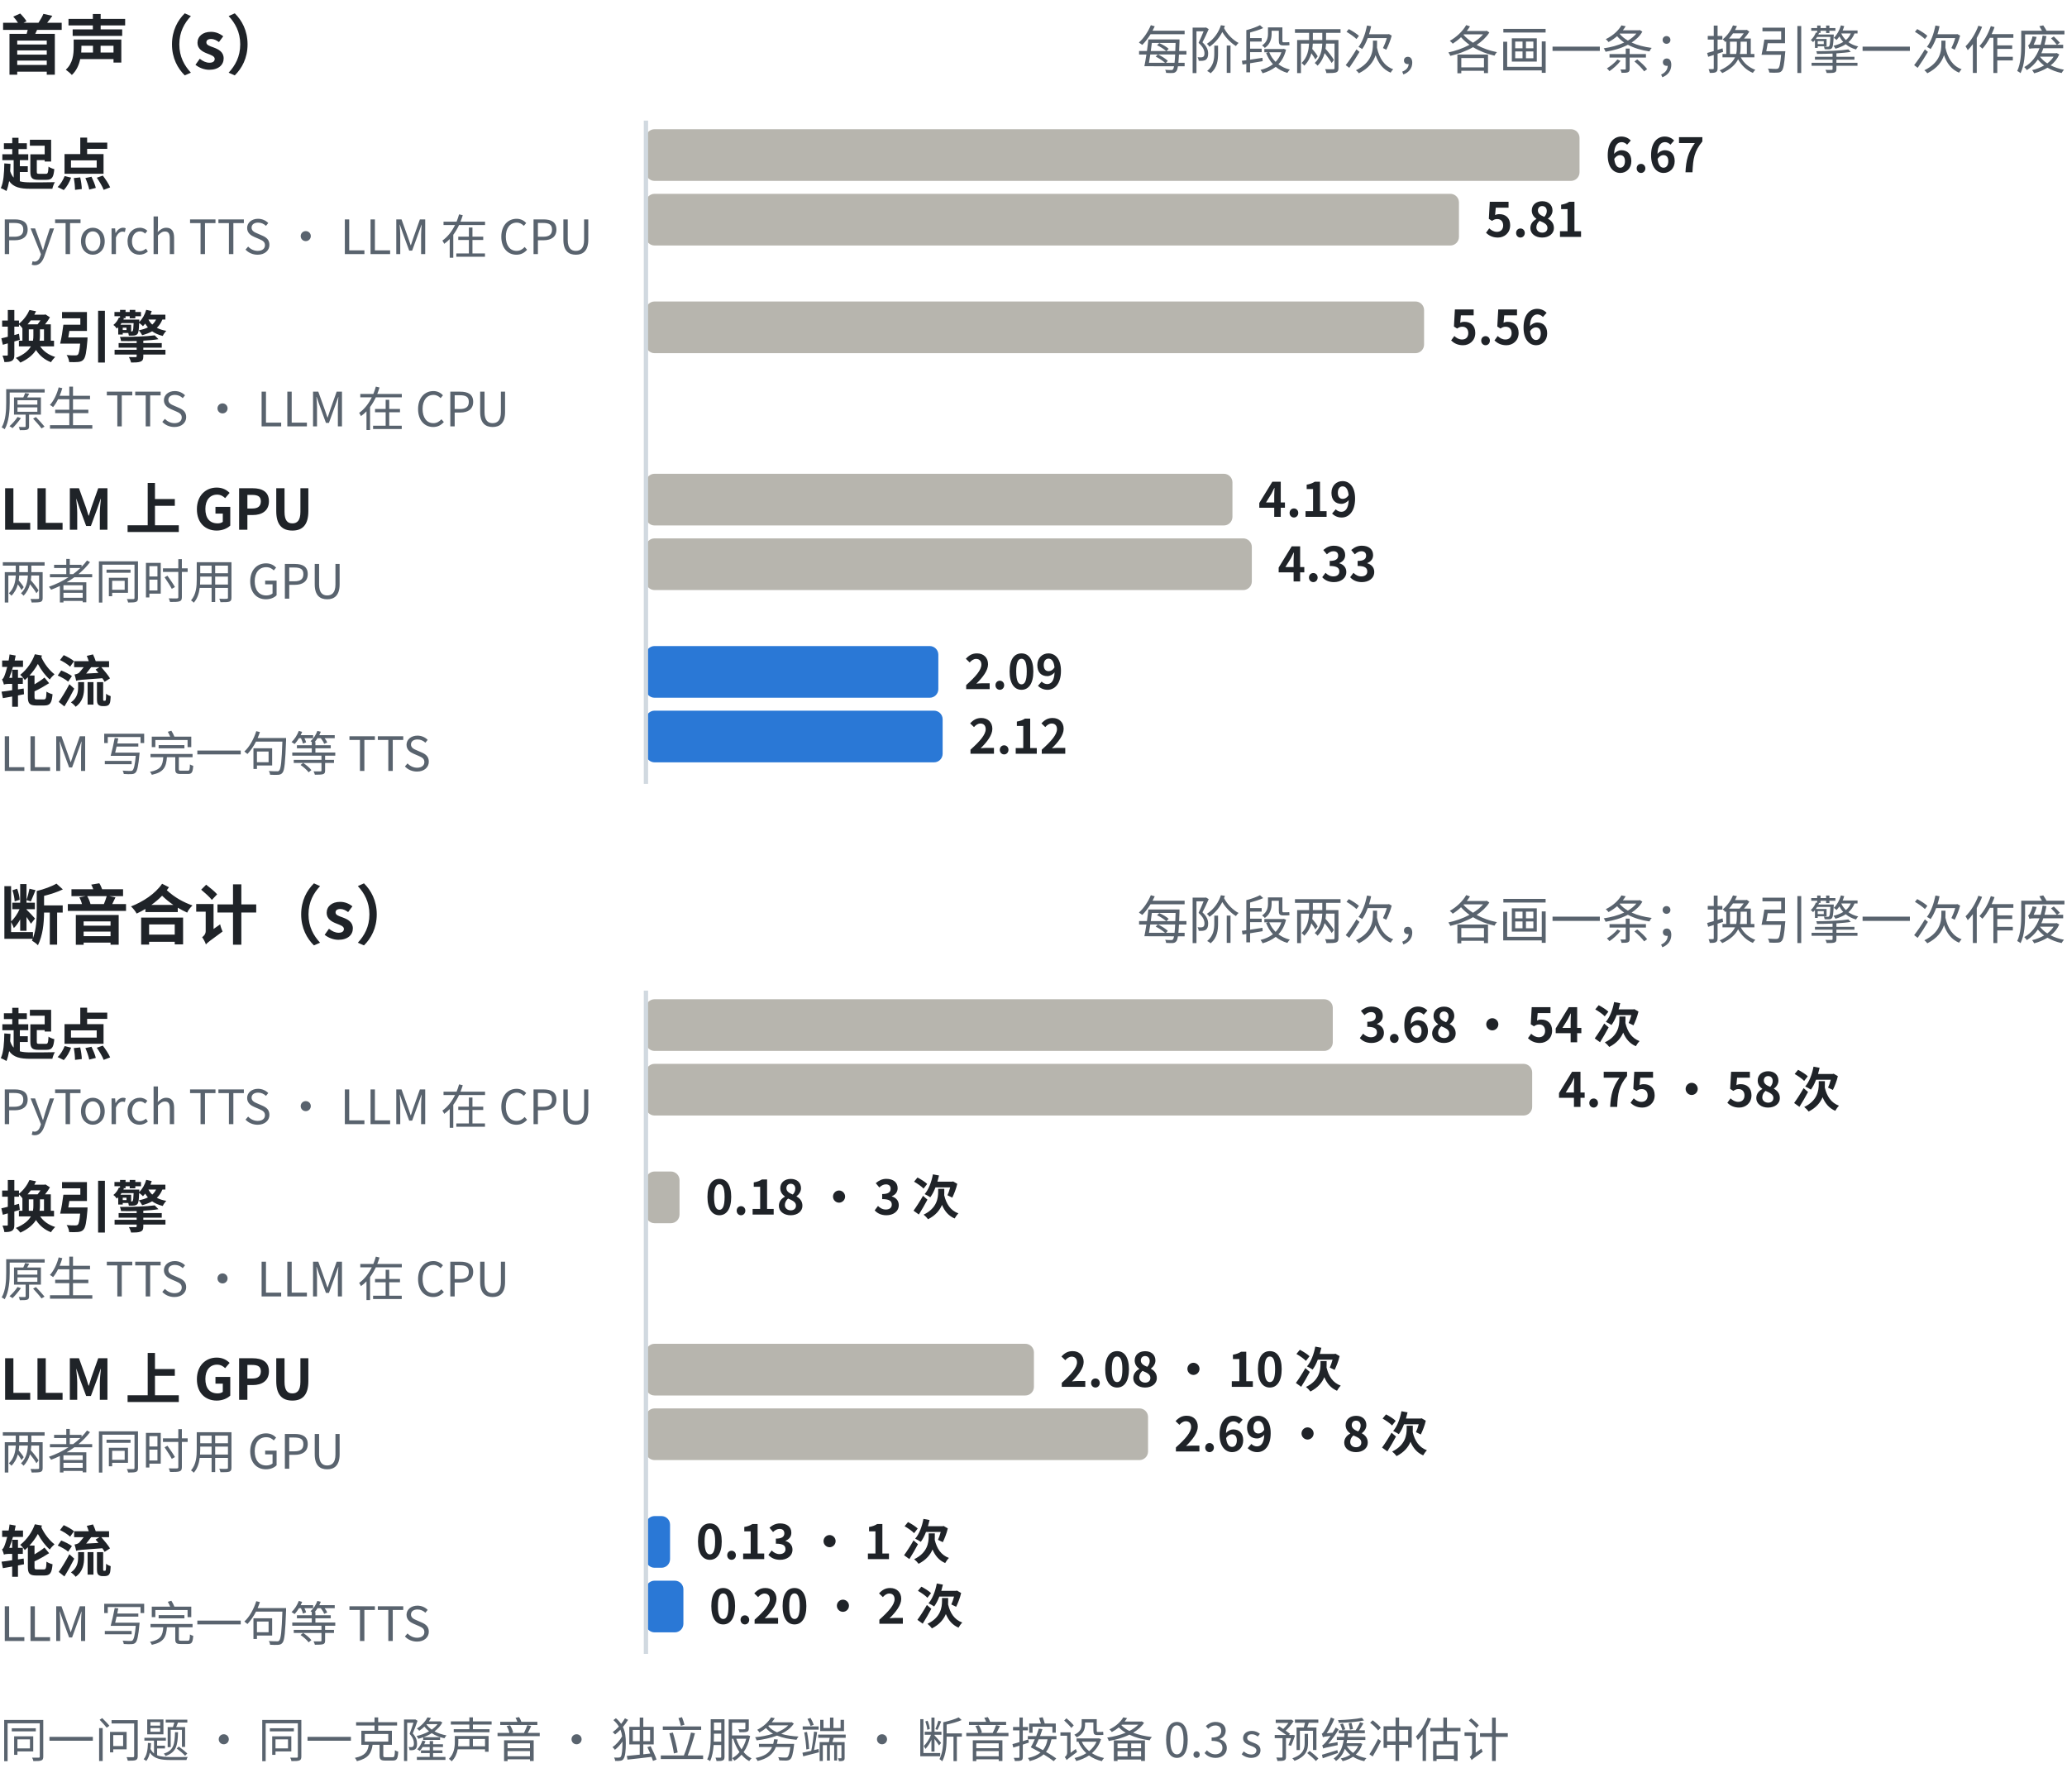
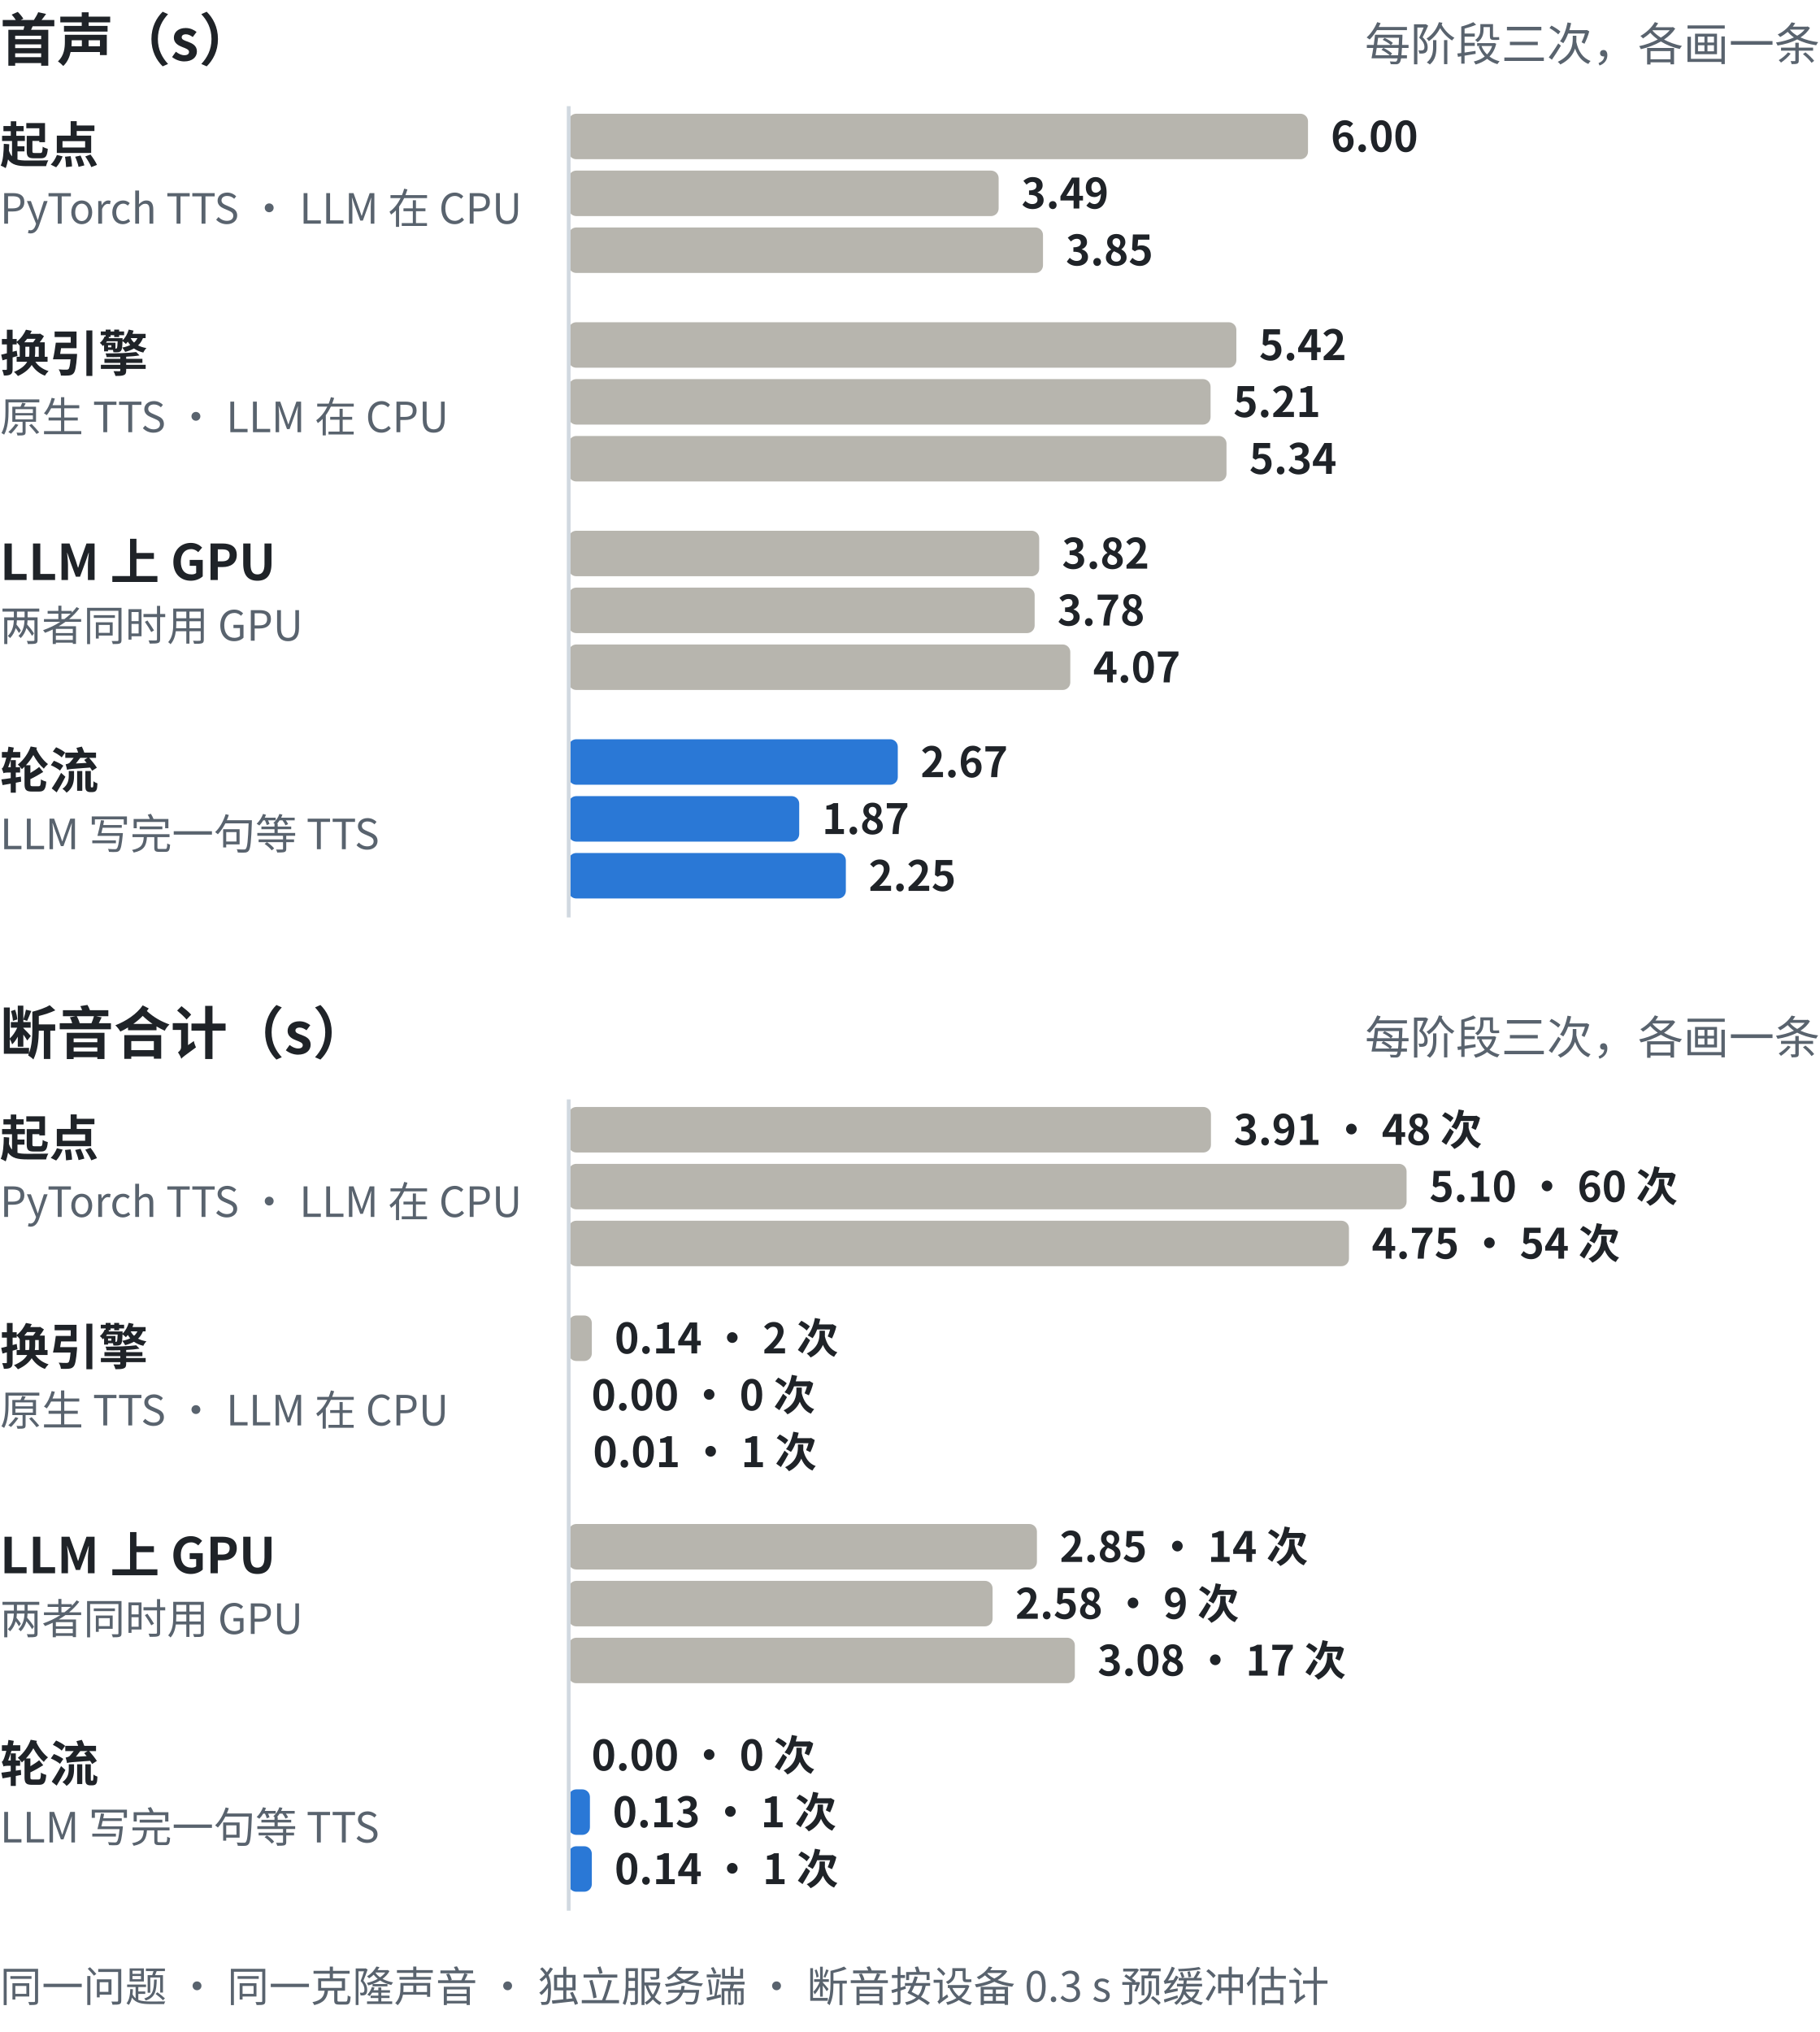
- <svg xmlns="http://www.w3.org/2000/svg" viewBox="0 0 480 416" width="480" height="416" font-family="-apple-system,'Segoe UI','PingFang SC','Hiragino Sans GB','Microsoft YaHei','Noto Sans CJK SC',sans-serif">
+ <svg xmlns="http://www.w3.org/2000/svg" viewBox="0 0 480 536" width="480" height="536" font-family="-apple-system,'Segoe UI','PingFang SC','Hiragino Sans GB','Microsoft YaHei','Noto Sans CJK SC',sans-serif">
  <defs>
    <pattern id="hatch" width="6" height="6" patternUnits="userSpaceOnUse" patternTransform="rotate(45)">
      <rect width="6" height="6" fill="#e34948" fill-opacity="0.18" />
      <line x1="0" y1="0" x2="0" y2="6" stroke="#e34948" stroke-width="2" />
    </pattern>
  </defs>
  <text x="0.0" y="16.0" font-size="15" fill="#1f2328" text-anchor="start" font-weight="600">首声（s）</text>
-   <text x="480.0" y="16.0" font-size="12" fill="#59636e" text-anchor="end" font-weight="400">每阶段两次，各画一条；换引擎一次作废</text>
+   <text x="480.0" y="16.0" font-size="12" fill="#59636e" text-anchor="end" font-weight="400">每阶段三次，各画一条</text>
  <text x="0.0" y="43.0" font-size="13" fill="#1f2328" text-anchor="start" font-weight="600">起点</text>
  <text x="0.0" y="59.0" font-size="11" fill="#59636e" text-anchor="start" font-weight="400">PyTorch TTS · LLM 在 CPU</text>
-   <rect x="150.0" y="30.0" width="216.8" height="12" rx="2.0" fill="#b7b5ae" />
-   <text x="372.8" y="40.0" font-size="11" fill="#1f2328" text-anchor="start" font-weight="600">6.67</text>
-   <rect x="150.0" y="45.0" width="188.8" height="12" rx="2.0" fill="#b7b5ae" />
-   <text x="344.8" y="55.0" font-size="11" fill="#1f2328" text-anchor="start" font-weight="600">5.81</text>
-   <text x="0.0" y="83.0" font-size="13" fill="#1f2328" text-anchor="start" font-weight="600">换引擎</text>
-   <text x="0.0" y="99.0" font-size="11" fill="#59636e" text-anchor="start" font-weight="400">原生 TTS · LLM 在 CPU</text>
-   <rect x="150.0" y="70.0" width="180.7" height="12" rx="2.0" fill="#b7b5ae" />
-   <text x="336.7" y="80.0" font-size="11" fill="#1f2328" text-anchor="start" font-weight="600">5.56</text>
-   <text x="0.0" y="123.0" font-size="13" fill="#1f2328" text-anchor="start" font-weight="600">LLM 上 GPU</text>
-   <text x="0.0" y="139.0" font-size="11" fill="#59636e" text-anchor="start" font-weight="400">两者同时用 GPU</text>
-   <rect x="150.0" y="110.0" width="136.2" height="12" rx="2.0" fill="#b7b5ae" />
-   <text x="292.2" y="120.0" font-size="11" fill="#1f2328" text-anchor="start" font-weight="600">4.19</text>
-   <rect x="150.0" y="125.0" width="140.7" height="12" rx="2.0" fill="#b7b5ae" />
-   <text x="296.7" y="135.0" font-size="11" fill="#1f2328" text-anchor="start" font-weight="600">4.33</text>
-   <text x="0.0" y="163.0" font-size="13" fill="#1f2328" text-anchor="start" font-weight="600">轮流</text>
-   <text x="0.0" y="179.0" font-size="11" fill="#59636e" text-anchor="start" font-weight="400">LLM 写完一句等 TTS</text>
-   <rect x="150.0" y="150.0" width="67.9" height="12" rx="2.0" fill="#2a78d6" />
-   <text x="223.9" y="160.0" font-size="11" fill="#1f2328" text-anchor="start" font-weight="600">2.09</text>
-   <rect x="150.0" y="165.0" width="68.9" height="12" rx="2.0" fill="#2a78d6" />
-   <text x="224.9" y="175.0" font-size="11" fill="#1f2328" text-anchor="start" font-weight="600">2.12</text>
-   <line x1="150" y1="28" x2="150" y2="182" stroke="#d1d9e0" />
-   <text x="0.0" y="218.0" font-size="15" fill="#1f2328" text-anchor="start" font-weight="600">断音合计（s）</text>
-   <text x="480.0" y="218.0" font-size="12" fill="#59636e" text-anchor="end" font-weight="400">每阶段两次，各画一条；换引擎一次作废</text>
-   <text x="0.0" y="245.0" font-size="13" fill="#1f2328" text-anchor="start" font-weight="600">起点</text>
-   <text x="0.0" y="261.0" font-size="11" fill="#59636e" text-anchor="start" font-weight="400">PyTorch TTS · LLM 在 CPU</text>
-   <rect x="150.0" y="232.0" width="159.5" height="12" rx="2.0" fill="#b7b5ae" />
-   <text x="315.5" y="242.0" font-size="11" fill="#1f2328" text-anchor="start" font-weight="600">3.68 · 54 次</text>
-   <rect x="150.0" y="247.0" width="205.8" height="12" rx="2.0" fill="#b7b5ae" />
-   <text x="361.8" y="257.0" font-size="11" fill="#1f2328" text-anchor="start" font-weight="600">4.75 · 58 次</text>
-   <text x="0.0" y="285.0" font-size="13" fill="#1f2328" text-anchor="start" font-weight="600">换引擎</text>
-   <text x="0.0" y="301.0" font-size="11" fill="#59636e" text-anchor="start" font-weight="400">原生 TTS · LLM 在 CPU</text>
-   <rect x="150.0" y="272.0" width="7.8" height="12" rx="2.0" fill="#b7b5ae" />
-   <text x="163.8" y="282.0" font-size="11" fill="#1f2328" text-anchor="start" font-weight="600">0.18 · 3 次</text>
-   <text x="0.0" y="325.0" font-size="13" fill="#1f2328" text-anchor="start" font-weight="600">LLM 上 GPU</text>
-   <text x="0.0" y="341.0" font-size="11" fill="#59636e" text-anchor="start" font-weight="400">两者同时用 GPU</text>
-   <rect x="150.0" y="312.0" width="90.1" height="12" rx="2.0" fill="#b7b5ae" />
-   <text x="246.1" y="322.0" font-size="11" fill="#1f2328" text-anchor="start" font-weight="600">2.08 · 10 次</text>
-   <rect x="150.0" y="327.0" width="116.6" height="12" rx="2.0" fill="#b7b5ae" />
-   <text x="272.6" y="337.0" font-size="11" fill="#1f2328" text-anchor="start" font-weight="600">2.69 · 8 次</text>
-   <text x="0.0" y="365.0" font-size="13" fill="#1f2328" text-anchor="start" font-weight="600">轮流</text>
-   <text x="0.0" y="381.0" font-size="11" fill="#59636e" text-anchor="start" font-weight="400">LLM 写完一句等 TTS</text>
-   <rect x="150.0" y="352.0" width="5.6" height="12" rx="2.0" fill="#2a78d6" />
-   <text x="161.6" y="362.0" font-size="11" fill="#1f2328" text-anchor="start" font-weight="600">0.13 · 1 次</text>
-   <rect x="150.0" y="367.0" width="8.7" height="12" rx="2.0" fill="#2a78d6" />
-   <text x="164.7" y="377.0" font-size="11" fill="#1f2328" text-anchor="start" font-weight="600">0.20 · 2 次</text>
-   <line x1="150" y1="230" x2="150" y2="384" stroke="#d1d9e0" />
-   <text x="0.0" y="408.0" font-size="11" fill="#59636e" text-anchor="start" font-weight="400">同一问题 · 同一克隆声音 · 独立服务端 · 断音按设备 0.3 s 预缓冲估计</text>
+   <rect x="150.0" y="30.0" width="195.0" height="12" rx="2.0" fill="#b7b5ae" />
+   <text x="351.0" y="40.0" font-size="11" fill="#1f2328" text-anchor="start" font-weight="600">6.00</text>
+   <rect x="150.0" y="45.0" width="113.4" height="12" rx="2.0" fill="#b7b5ae" />
+   <text x="269.4" y="55.0" font-size="11" fill="#1f2328" text-anchor="start" font-weight="600">3.49</text>
+   <rect x="150.0" y="60.0" width="125.1" height="12" rx="2.0" fill="#b7b5ae" />
+   <text x="281.1" y="70.0" font-size="11" fill="#1f2328" text-anchor="start" font-weight="600">3.85</text>
+   <text x="0.0" y="98.0" font-size="13" fill="#1f2328" text-anchor="start" font-weight="600">换引擎</text>
+   <text x="0.0" y="114.0" font-size="11" fill="#59636e" text-anchor="start" font-weight="400">原生 TTS · LLM 在 CPU</text>
+   <rect x="150.0" y="85.0" width="176.1" height="12" rx="2.0" fill="#b7b5ae" />
+   <text x="332.1" y="95.0" font-size="11" fill="#1f2328" text-anchor="start" font-weight="600">5.42</text>
+   <rect x="150.0" y="100.0" width="169.3" height="12" rx="2.0" fill="#b7b5ae" />
+   <text x="325.3" y="110.0" font-size="11" fill="#1f2328" text-anchor="start" font-weight="600">5.21</text>
+   <rect x="150.0" y="115.0" width="173.5" height="12" rx="2.0" fill="#b7b5ae" />
+   <text x="329.5" y="125.0" font-size="11" fill="#1f2328" text-anchor="start" font-weight="600">5.34</text>
+   <text x="0.0" y="153.0" font-size="13" fill="#1f2328" text-anchor="start" font-weight="600">LLM 上 GPU</text>
+   <text x="0.0" y="169.0" font-size="11" fill="#59636e" text-anchor="start" font-weight="400">两者同时用 GPU</text>
+   <rect x="150.0" y="140.0" width="124.1" height="12" rx="2.0" fill="#b7b5ae" />
+   <text x="280.1" y="150.0" font-size="11" fill="#1f2328" text-anchor="start" font-weight="600">3.82</text>
+   <rect x="150.0" y="155.0" width="122.9" height="12" rx="2.0" fill="#b7b5ae" />
+   <text x="278.9" y="165.0" font-size="11" fill="#1f2328" text-anchor="start" font-weight="600">3.78</text>
+   <rect x="150.0" y="170.0" width="132.3" height="12" rx="2.0" fill="#b7b5ae" />
+   <text x="288.3" y="180.0" font-size="11" fill="#1f2328" text-anchor="start" font-weight="600">4.07</text>
+   <text x="0.0" y="208.0" font-size="13" fill="#1f2328" text-anchor="start" font-weight="600">轮流</text>
+   <text x="0.0" y="224.0" font-size="11" fill="#59636e" text-anchor="start" font-weight="400">LLM 写完一句等 TTS</text>
+   <rect x="150.0" y="195.0" width="86.8" height="12" rx="2.0" fill="#2a78d6" />
+   <text x="242.8" y="205.0" font-size="11" fill="#1f2328" text-anchor="start" font-weight="600">2.67</text>
+   <rect x="150.0" y="210.0" width="60.8" height="12" rx="2.0" fill="#2a78d6" />
+   <text x="216.8" y="220.0" font-size="11" fill="#1f2328" text-anchor="start" font-weight="600">1.87</text>
+   <rect x="150.0" y="225.0" width="73.1" height="12" rx="2.0" fill="#2a78d6" />
+   <text x="229.1" y="235.0" font-size="11" fill="#1f2328" text-anchor="start" font-weight="600">2.25</text>
+   <line x1="150" y1="28" x2="150" y2="242" stroke="#d1d9e0" />
+   <text x="0.0" y="278.0" font-size="15" fill="#1f2328" text-anchor="start" font-weight="600">断音合计（s）</text>
+   <text x="480.0" y="278.0" font-size="12" fill="#59636e" text-anchor="end" font-weight="400">每阶段三次，各画一条</text>
+   <text x="0.0" y="305.0" font-size="13" fill="#1f2328" text-anchor="start" font-weight="600">起点</text>
+   <text x="0.0" y="321.0" font-size="11" fill="#59636e" text-anchor="start" font-weight="400">PyTorch TTS · LLM 在 CPU</text>
+   <rect x="150.0" y="292.0" width="169.4" height="12" rx="2.0" fill="#b7b5ae" />
+   <text x="325.4" y="302.0" font-size="11" fill="#1f2328" text-anchor="start" font-weight="600">3.91 · 48 次</text>
+   <rect x="150.0" y="307.0" width="221.0" height="12" rx="2.0" fill="#b7b5ae" />
+   <text x="377.0" y="317.0" font-size="11" fill="#1f2328" text-anchor="start" font-weight="600">5.10 · 60 次</text>
+   <rect x="150.0" y="322.0" width="205.8" height="12" rx="2.0" fill="#b7b5ae" />
+   <text x="361.8" y="332.0" font-size="11" fill="#1f2328" text-anchor="start" font-weight="600">4.75 · 54 次</text>
+   <text x="0.0" y="360.0" font-size="13" fill="#1f2328" text-anchor="start" font-weight="600">换引擎</text>
+   <text x="0.0" y="376.0" font-size="11" fill="#59636e" text-anchor="start" font-weight="400">原生 TTS · LLM 在 CPU</text>
+   <rect x="150.0" y="347.0" width="6.1" height="12" rx="2.0" fill="#b7b5ae" />
+   <text x="162.1" y="357.0" font-size="11" fill="#1f2328" text-anchor="start" font-weight="600">0.14 · 2 次</text>
+   <text x="156.0" y="372.0" font-size="11" fill="#1f2328" text-anchor="start" font-weight="600">0.00 · 0 次</text>
+   <rect x="150.0" y="377.0" width="0.4" height="12" rx="0.2" fill="#b7b5ae" />
+   <text x="156.4" y="387.0" font-size="11" fill="#1f2328" text-anchor="start" font-weight="600">0.01 · 1 次</text>
+   <text x="0.0" y="415.0" font-size="13" fill="#1f2328" text-anchor="start" font-weight="600">LLM 上 GPU</text>
+   <text x="0.0" y="431.0" font-size="11" fill="#59636e" text-anchor="start" font-weight="400">两者同时用 GPU</text>
+   <rect x="150.0" y="402.0" width="123.5" height="12" rx="2.0" fill="#b7b5ae" />
+   <text x="279.5" y="412.0" font-size="11" fill="#1f2328" text-anchor="start" font-weight="600">2.85 · 14 次</text>
+   <rect x="150.0" y="417.0" width="111.8" height="12" rx="2.0" fill="#b7b5ae" />
+   <text x="267.8" y="427.0" font-size="11" fill="#1f2328" text-anchor="start" font-weight="600">2.58 · 9 次</text>
+   <rect x="150.0" y="432.0" width="133.5" height="12" rx="2.0" fill="#b7b5ae" />
+   <text x="289.5" y="442.0" font-size="11" fill="#1f2328" text-anchor="start" font-weight="600">3.08 · 17 次</text>
+   <text x="0.0" y="470.0" font-size="13" fill="#1f2328" text-anchor="start" font-weight="600">轮流</text>
+   <text x="0.0" y="486.0" font-size="11" fill="#59636e" text-anchor="start" font-weight="400">LLM 写完一句等 TTS</text>
+   <text x="156.0" y="467.0" font-size="11" fill="#1f2328" text-anchor="start" font-weight="600">0.00 · 0 次</text>
+   <rect x="150.0" y="472.0" width="5.6" height="12" rx="2.0" fill="#2a78d6" />
+   <text x="161.6" y="482.0" font-size="11" fill="#1f2328" text-anchor="start" font-weight="600">0.13 · 1 次</text>
+   <rect x="150.0" y="487.0" width="6.1" height="12" rx="2.0" fill="#2a78d6" />
+   <text x="162.1" y="497.0" font-size="11" fill="#1f2328" text-anchor="start" font-weight="600">0.14 · 1 次</text>
+   <line x1="150" y1="290" x2="150" y2="504" stroke="#d1d9e0" />
+   <text x="0.0" y="528.0" font-size="11" fill="#59636e" text-anchor="start" font-weight="400">同一问题 · 同一克隆声音 · 独立服务端 · 断音按设备 0.3 s 预缓冲估计</text>
</svg>
